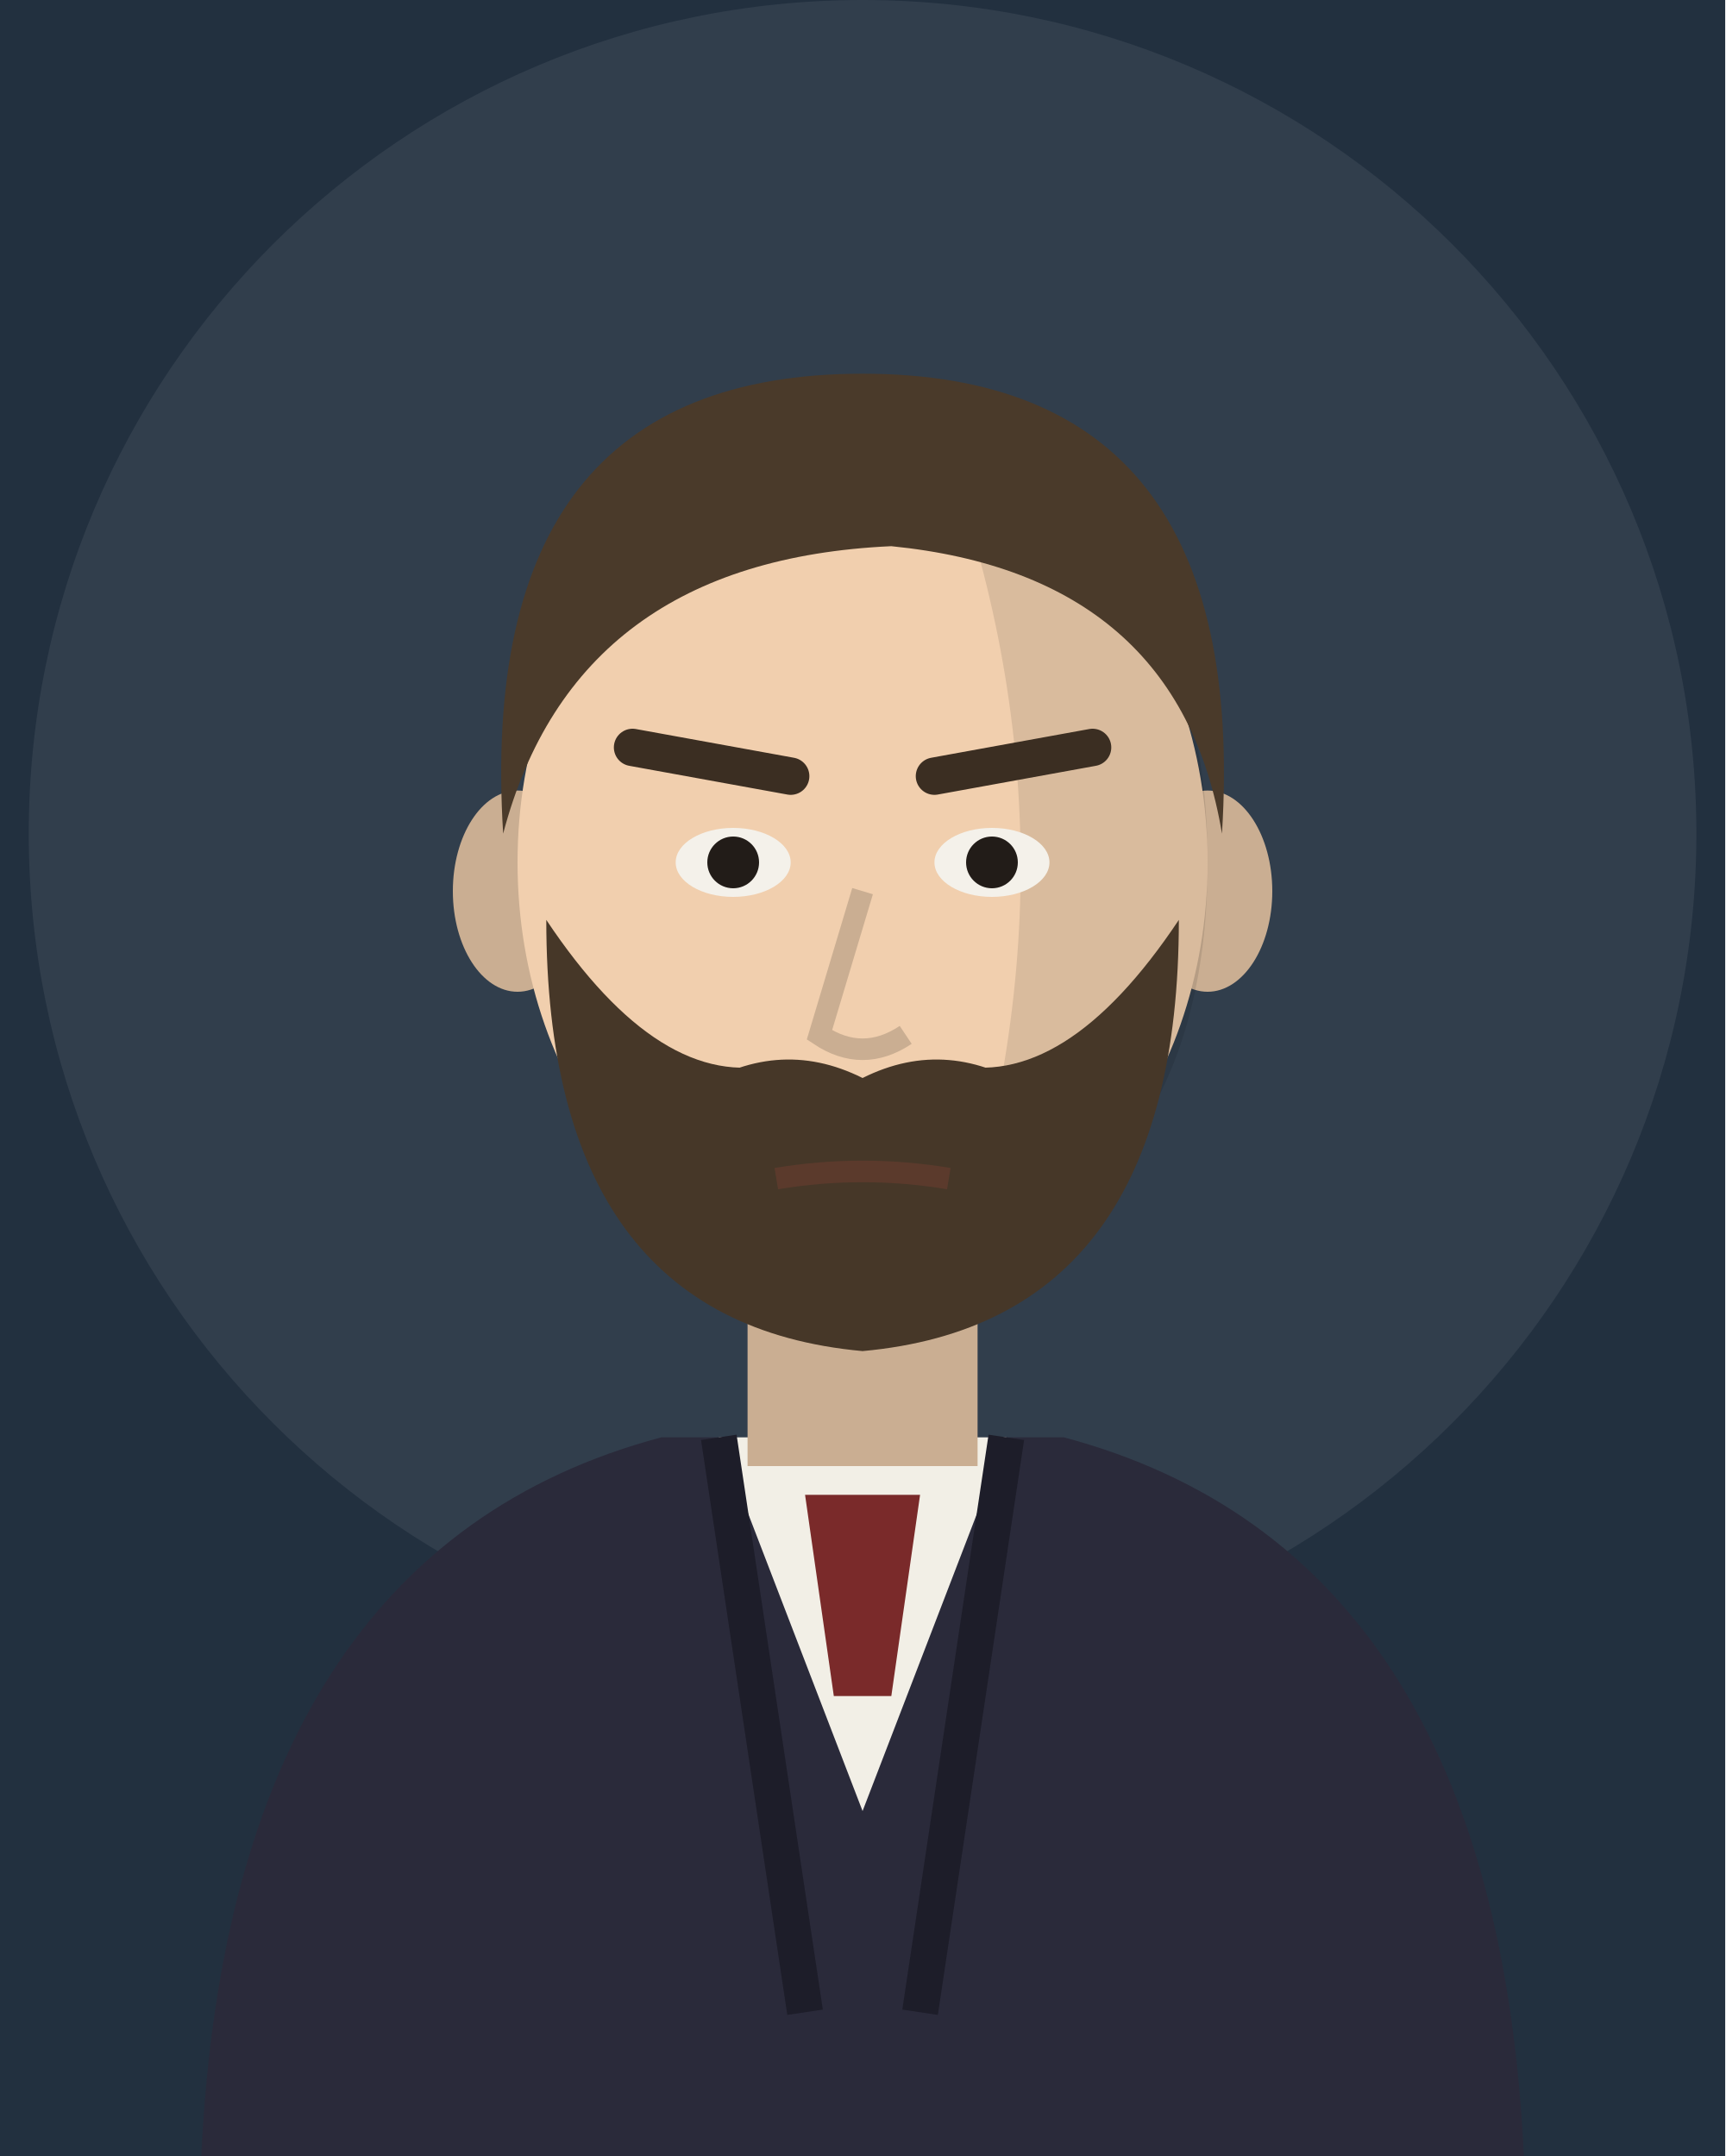
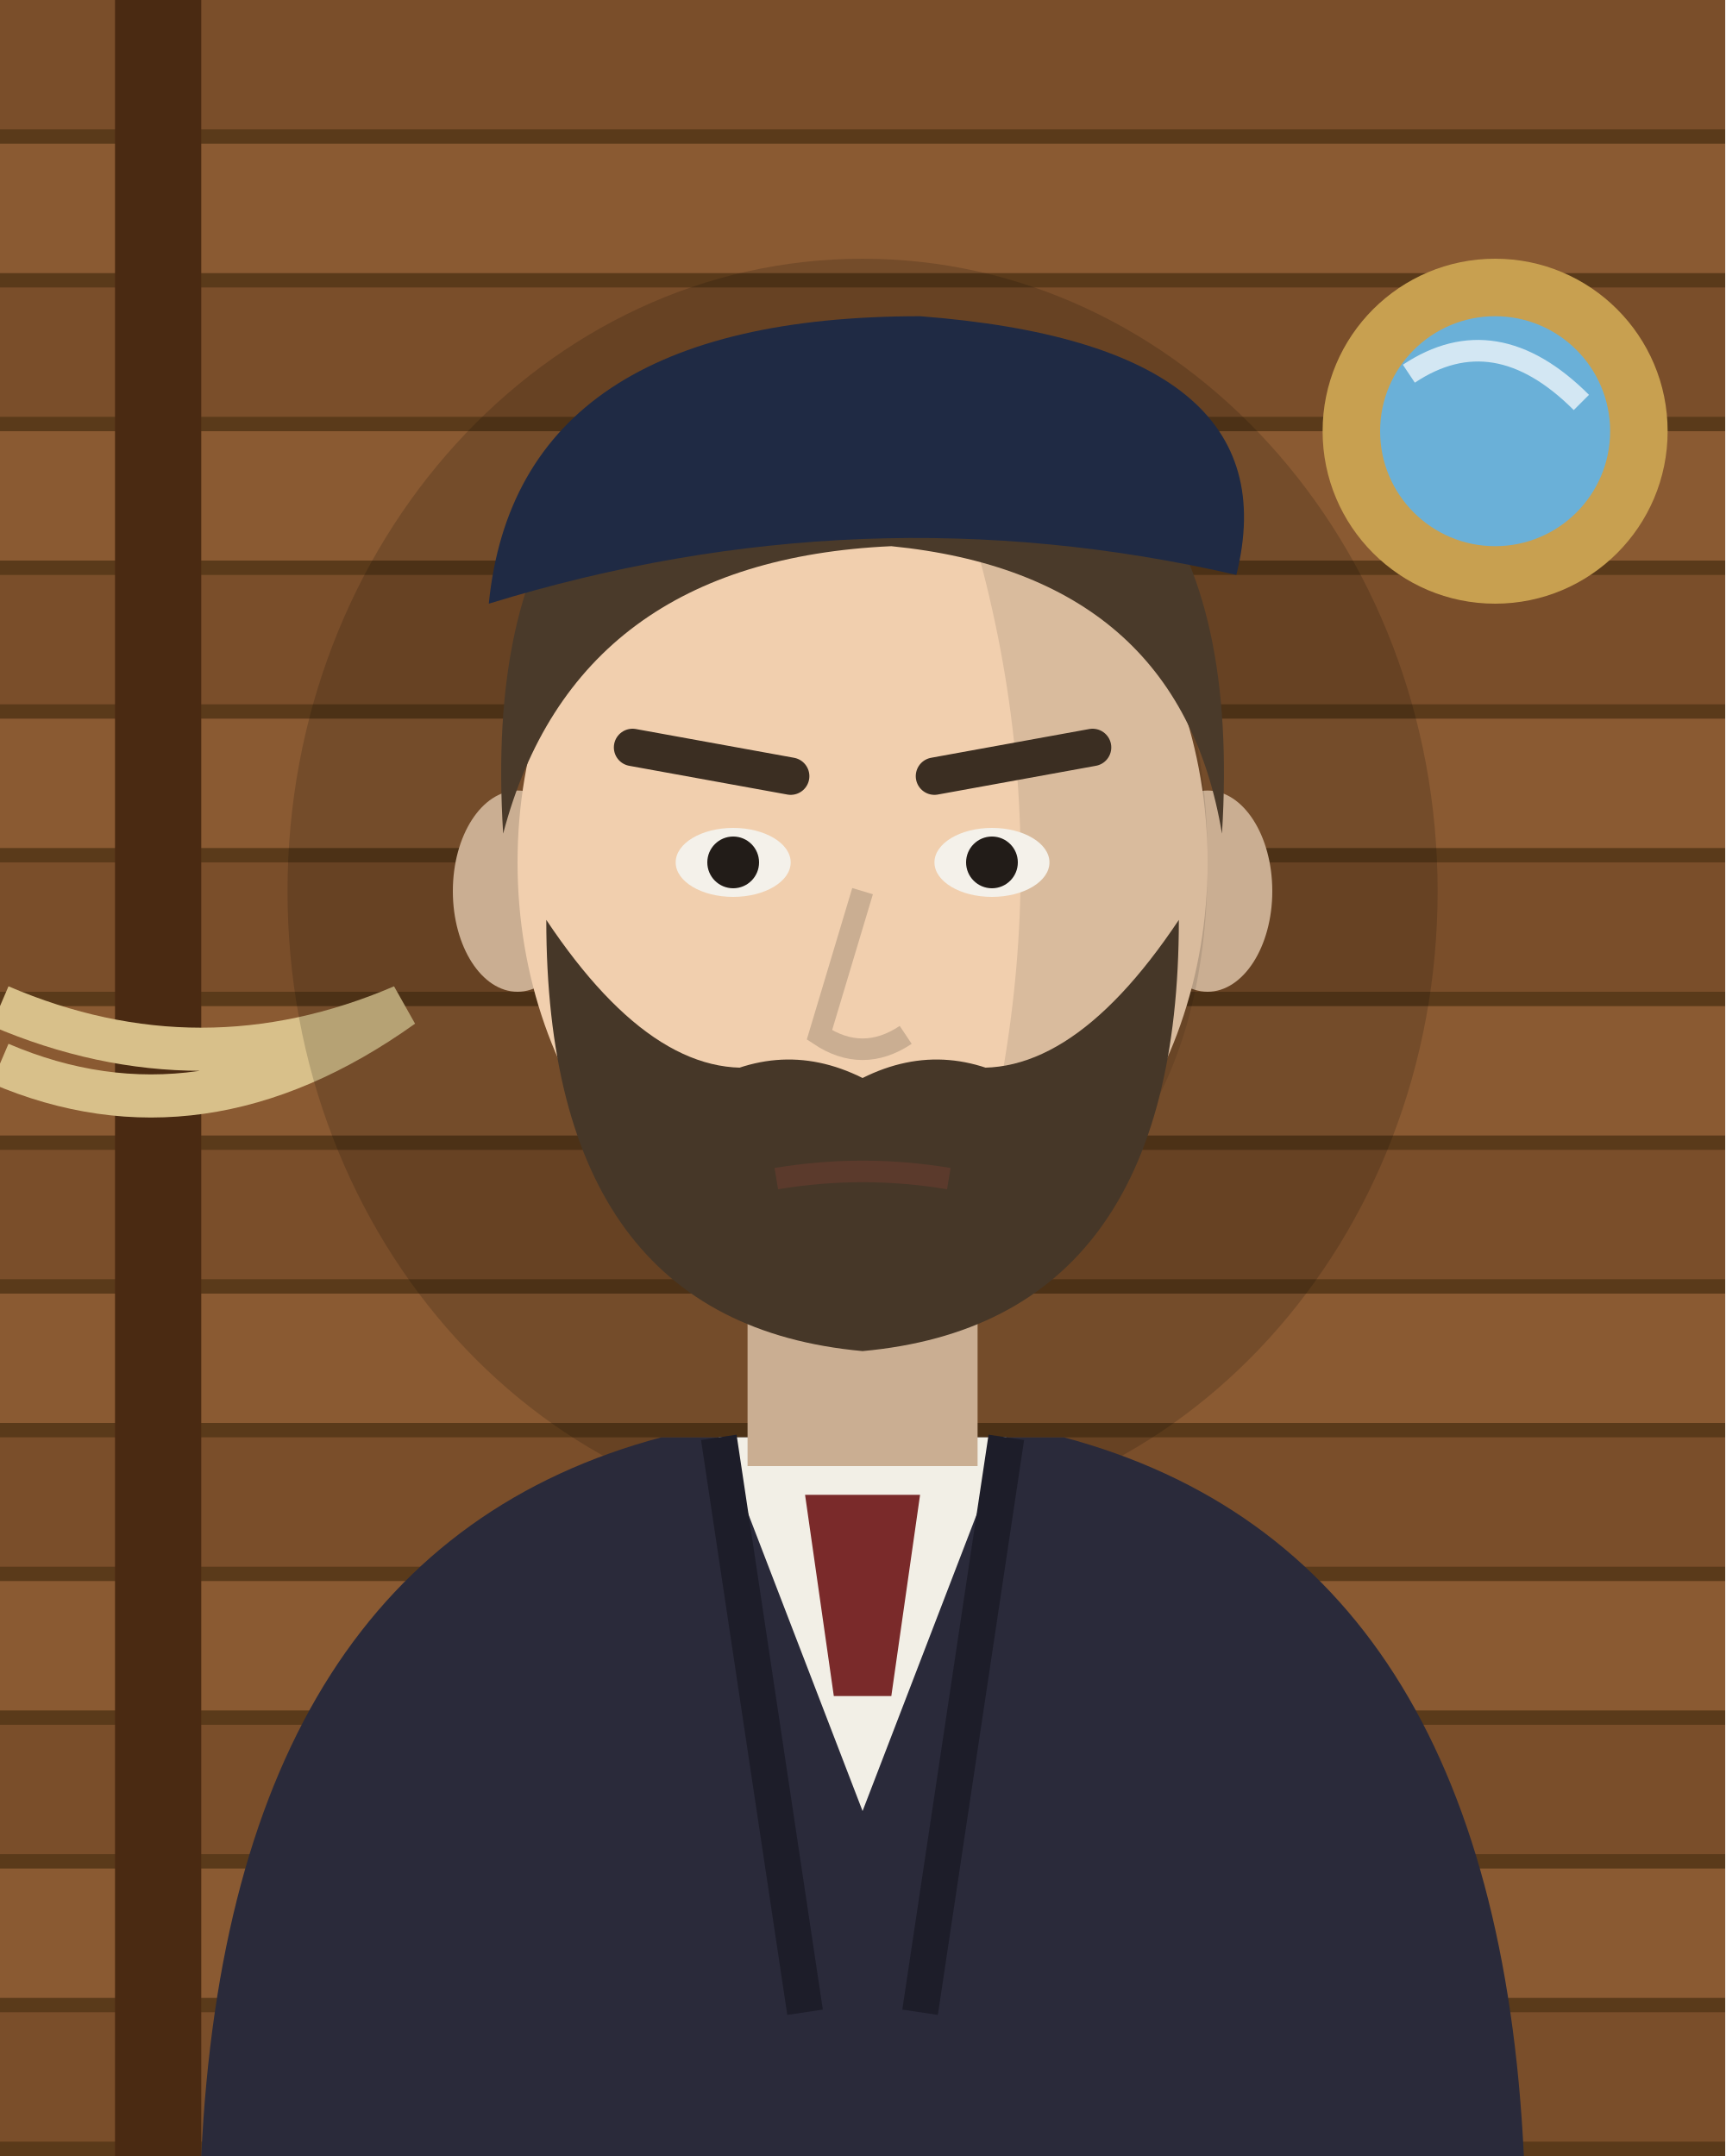
<svg xmlns="http://www.w3.org/2000/svg" viewBox="0 0 120 150" role="img" aria-label="Martín de Gorostiaga">
  <style>.fx{transform-box:fill-box;transform-origin:center}.tw{animation:tw 3s ease-in-out infinite}.pu{animation:pu 4s ease-in-out infinite}@keyframes tw{50%{opacity:.25}}@keyframes pu{50%{opacity:.55}}@keyframes spin{to{transform:rotate(360deg)}}@media (prefers-reduced-motion:reduce){*{animation:none!important}}</style>
-   <rect width="120" height="150" fill="#22303f" />
-   <circle cx="60" cy="58" r="58" fill="#fff" opacity=".07" />
+   <rect width="120" height="150" fill="#5a3a1a" />
+   <rect x="0" y="0" width="120" height="9" fill="#7a4e2a" />
+   <rect x="0" y="10" width="120" height="9" fill="#8a5a32" />
+   <rect x="0" y="20" width="120" height="9" fill="#7a4e2a" />
+   <rect x="0" y="30" width="120" height="9" fill="#8a5a32" />
+   <rect x="0" y="40" width="120" height="9" fill="#7a4e2a" />
+   <rect x="0" y="50" width="120" height="9" fill="#8a5a32" />
+   <rect x="0" y="60" width="120" height="9" fill="#7a4e2a" />
+   <rect x="0" y="70" width="120" height="9" fill="#8a5a32" />
+   <rect x="0" y="80" width="120" height="9" fill="#7a4e2a" />
+   <rect x="0" y="90" width="120" height="9" fill="#8a5a32" />
+   <rect x="0" y="100" width="120" height="9" fill="#7a4e2a" />
+   <rect x="0" y="110" width="120" height="9" fill="#8a5a32" />
+   <rect x="0" y="120" width="120" height="9" fill="#7a4e2a" />
+   <rect x="0" y="130" width="120" height="9" fill="#8a5a32" />
+   <rect x="0" y="140" width="120" height="9" fill="#7a4e2a" />
+   <circle cx="104" cy="30" r="12" fill="#c8a050" />
+   <circle cx="104" cy="30" r="8" fill="#6ab0d8" />
+   <path d="M98 26 q6 -4 12 2" stroke="#fff" stroke-width="1.5" fill="none" opacity=".7" />
+   <rect x="8" y="0" width="6" height="150" fill="#4a2a12" />
+   <path d="M0 70 q14 6 28 0 q-14 10 -28 4" stroke="#d8c08a" stroke-width="3" fill="none" />
+   <ellipse cx="60" cy="62" rx="40" ry="44" fill="#000" opacity=".16" />
  <path d="M14 150 Q16 108 46 100 H74 Q104 108 106 150Z" fill="#2a2a3a" />
  <path d="M50 100 L60 126 L70 100Z" fill="#f2efe6" />
  <path d="M56 104 L64 104 L62 118 L58 118Z" fill="#7a2a2a" />
  <path d="M50 100 L56 140 M70 100 L64 140" stroke="#1d1d29" stroke-width="2.5" />
  <rect x="52" y="86" width="16" height="16" fill="#caae92" />
  <ellipse cx="36" cy="62" rx="4.5" ry="7" fill="#caae92" />
  <ellipse cx="84" cy="62" rx="4.5" ry="7" fill="#caae92" />
  <ellipse cx="60" cy="60" rx="24" ry="29" fill="#f1cfae" />
  <path d="M66 32 Q84 38 84 60 Q84 82 66 89 Q76 60 66 32Z" fill="#000" opacity=".1" />
  <path d="M35 58 Q33 26 60 26 Q87 26 85 58 Q82 40 62 38 Q40 39 35 58Z" fill="#4a3a2a" />
  <path d="M44 52 L55 54 M65 54 L76 52" stroke="#3b2e22" stroke-width="2.6" stroke-linecap="round" />
  <ellipse cx="51" cy="60" rx="4" ry="2.4" fill="#f4f1ea" />
  <circle cx="51" cy="60" r="1.8" fill="#221c18" />
  <ellipse cx="69" cy="60" rx="4" ry="2.4" fill="#f4f1ea" />
  <circle cx="69" cy="60" r="1.8" fill="#221c18" />
  <path d="M60 62 L57 72 Q60 74 63 72" fill="none" stroke="#caae92" stroke-width="1.5" />
  <path d="M53 80 Q60 79 67 80" stroke="#6b3b2e" stroke-width="1.8" fill="none" />
  <path d="M38 64 Q38 92 60 94 Q82 92 82 64 Q74 76 66 74 Q60 78 54 74 Q46 76 38 64Z" fill="#463728" />
  <path d="M48 76 Q54 72 60 75 Q66 72 72 76 Q66 78 60 77 Q54 78 48 76Z" fill="#463728" />
  <path d="M54 82 Q60 81 66 82" stroke="#5b3a2c" stroke-width="1.5" fill="none" />
+   <path d="M34 42 Q36 22 64 22 Q90 24 86 40 Q60 34 34 42Z" fill="#1f2a44" />
</svg>
